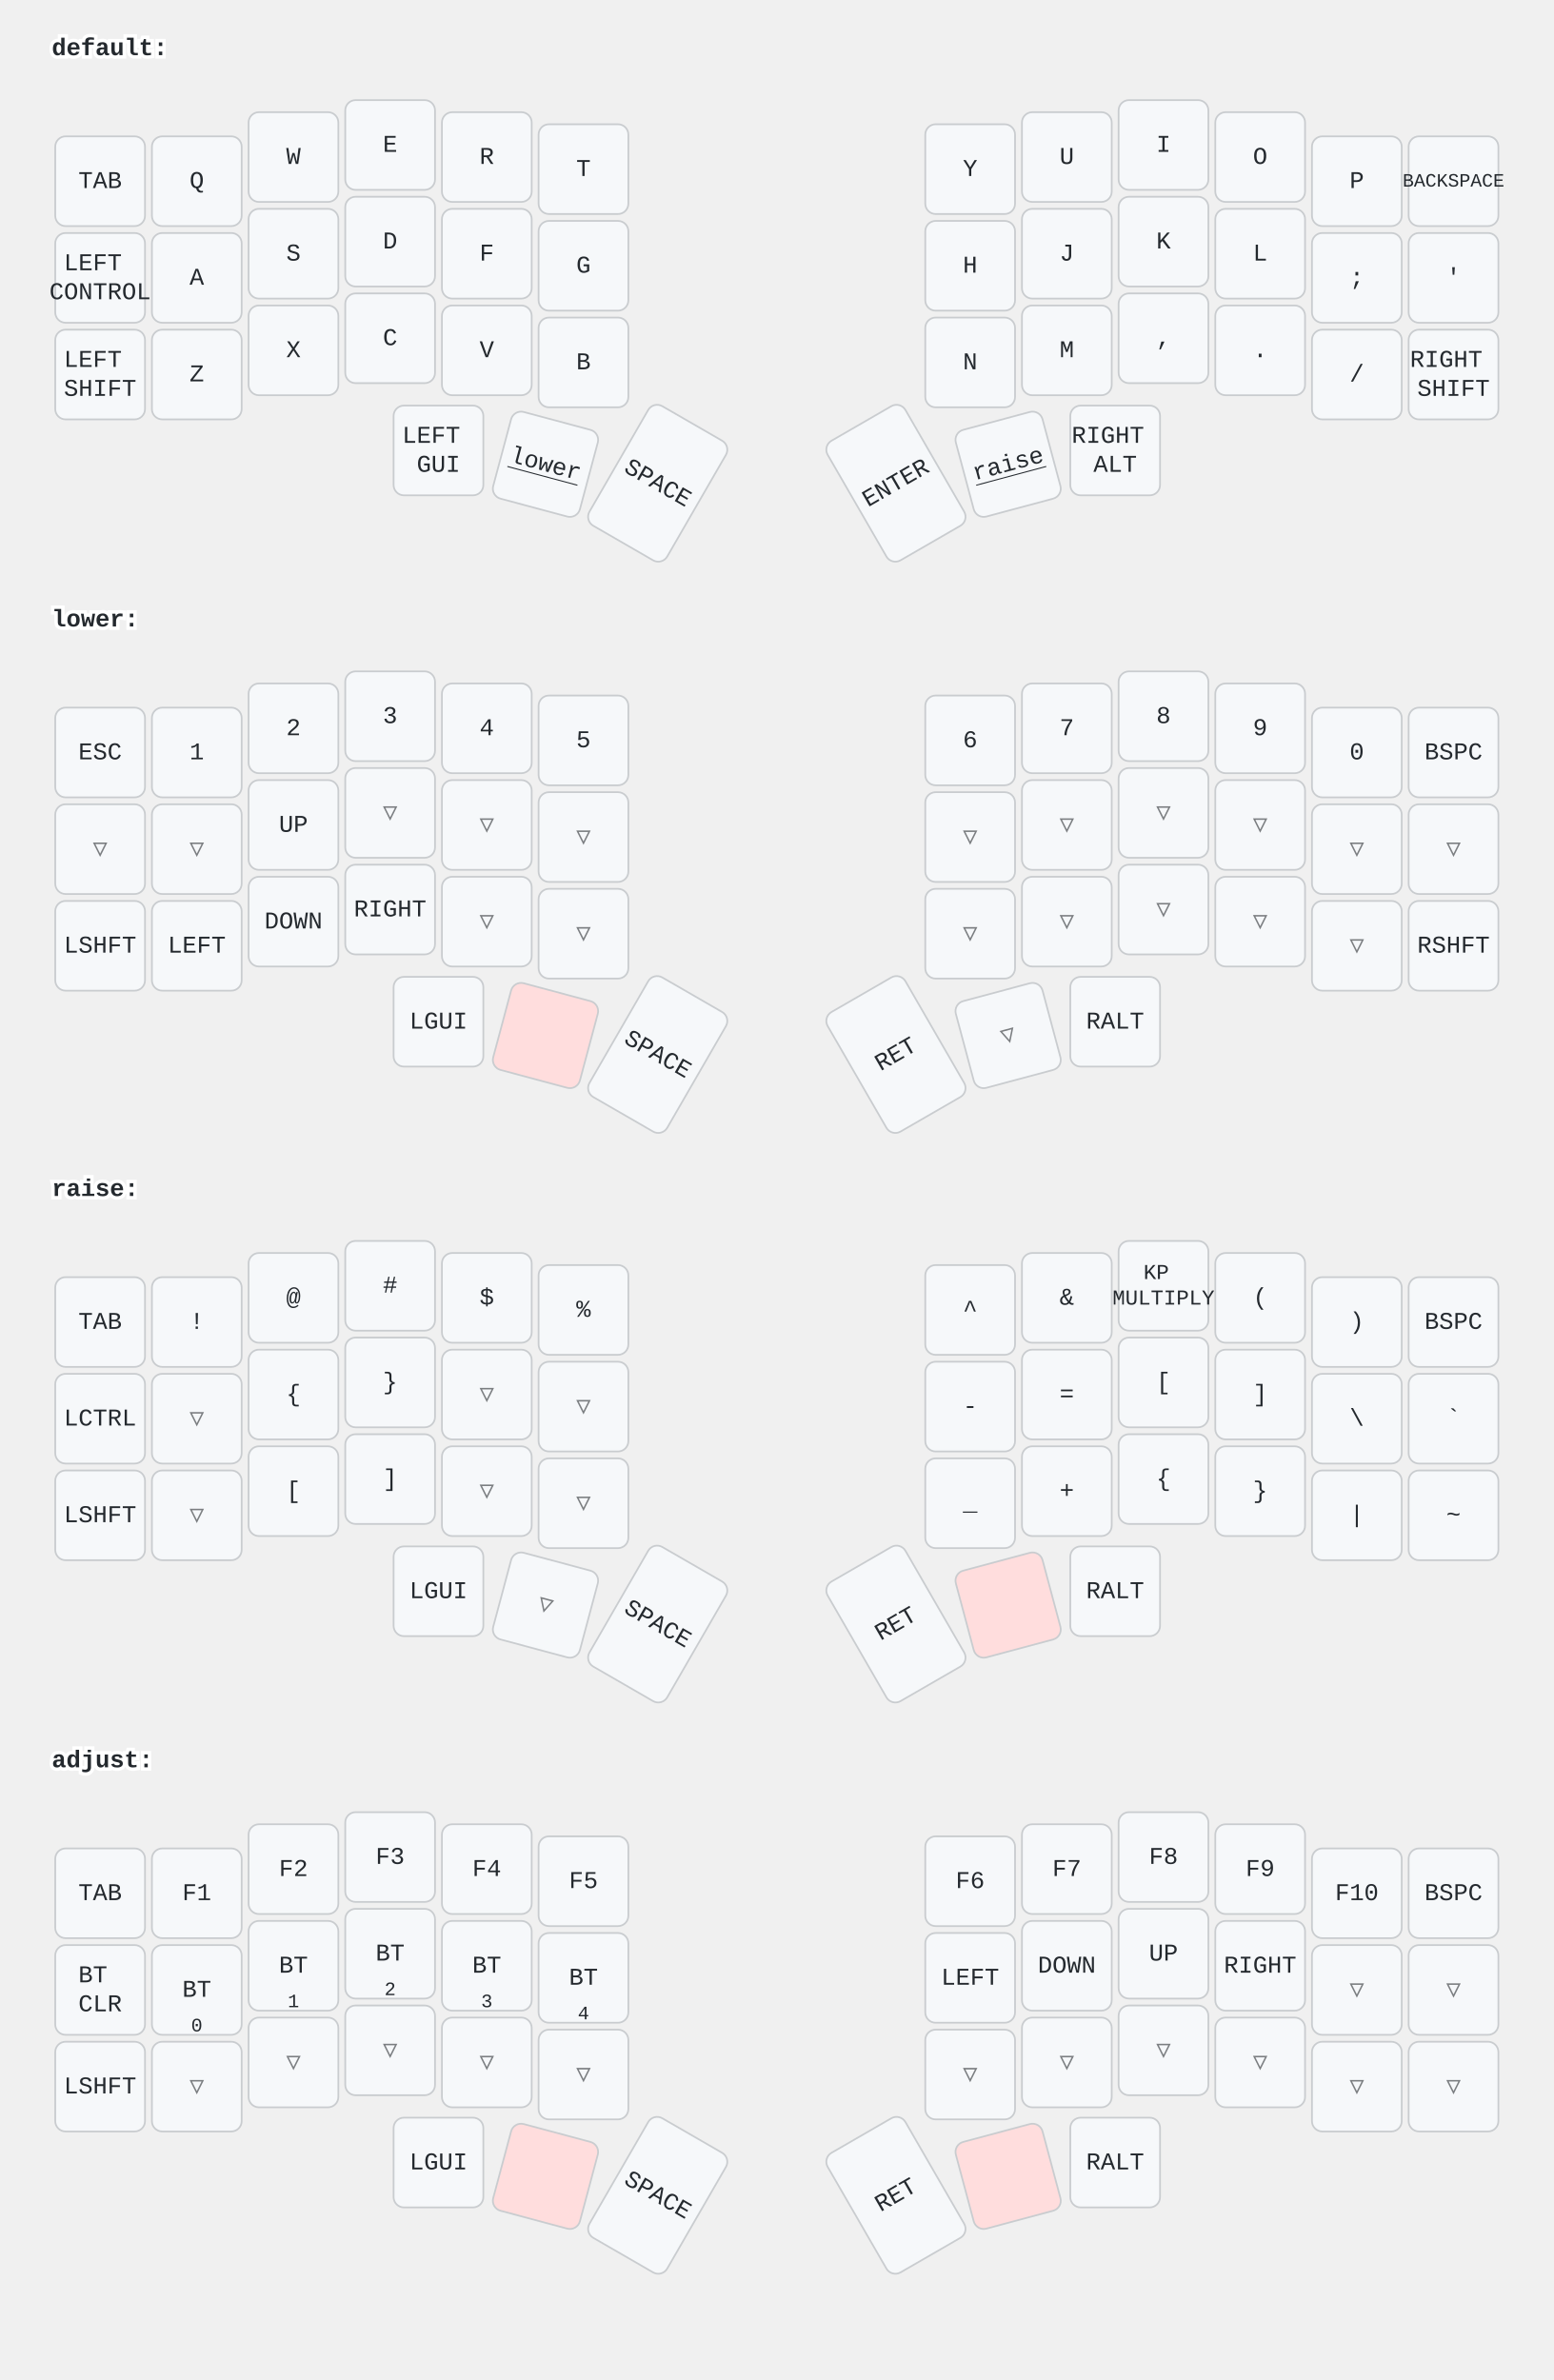
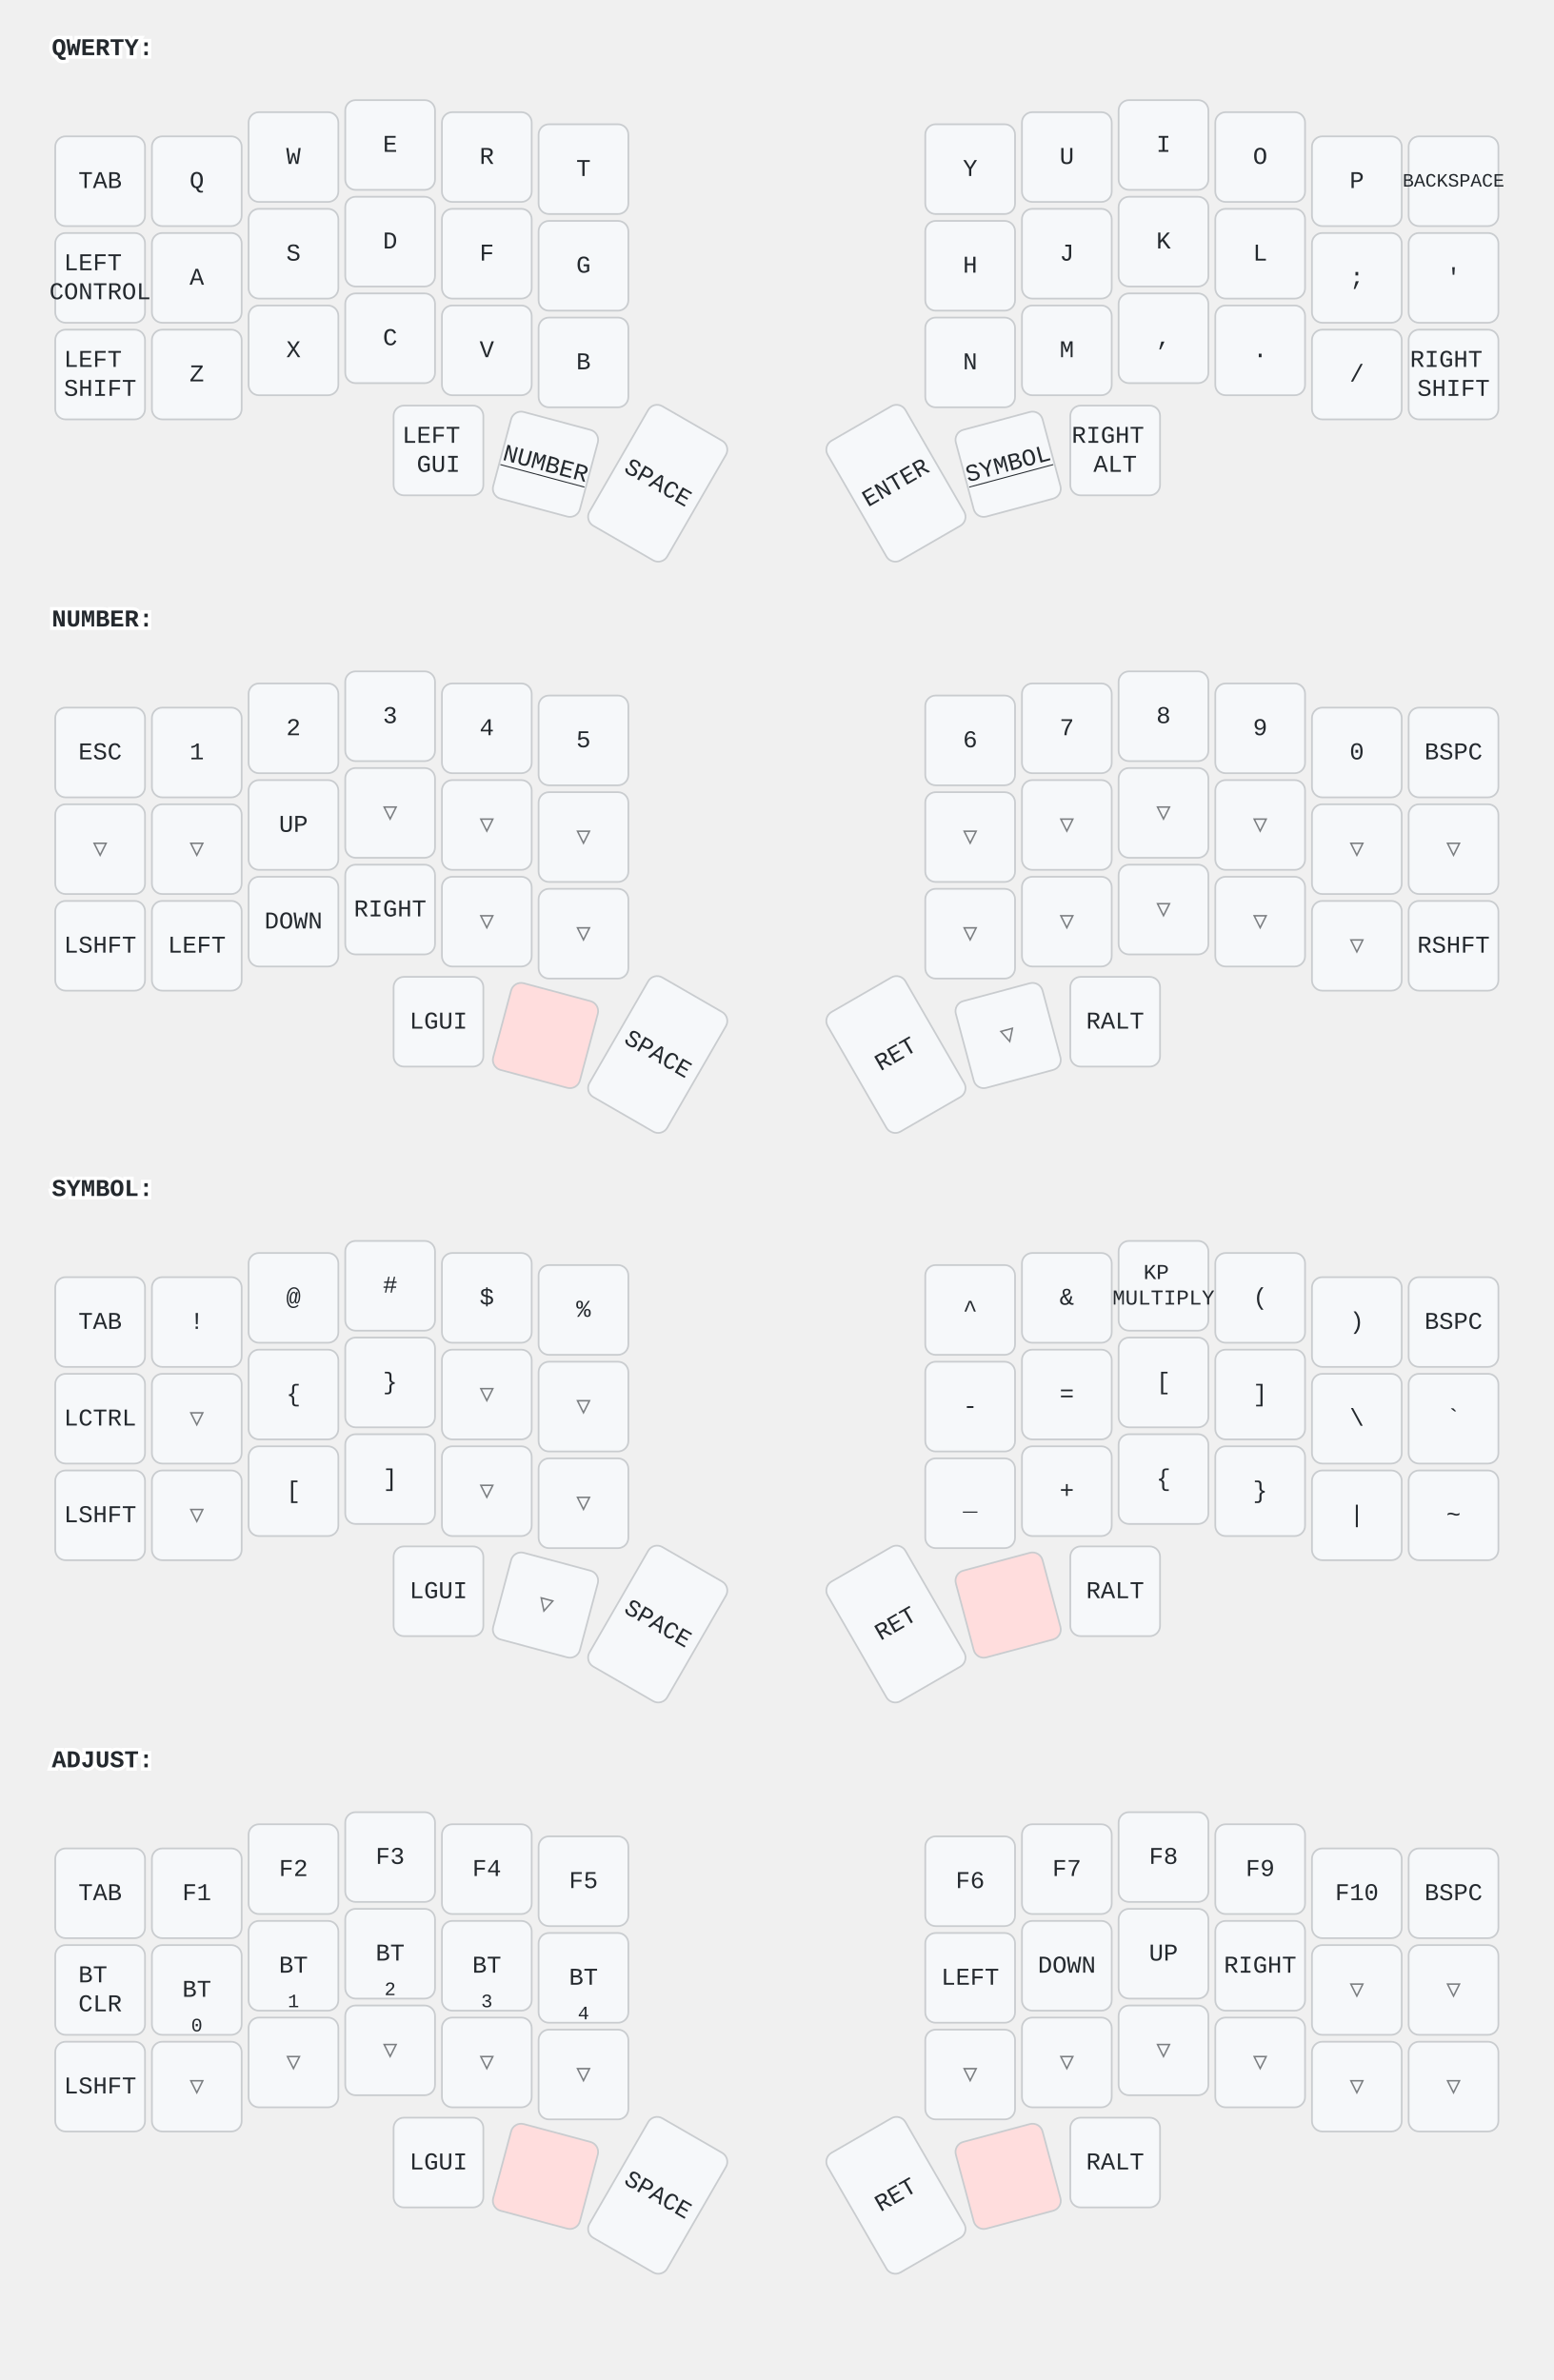
<svg xmlns="http://www.w3.org/2000/svg" width="900" height="1379" viewBox="0 0 900 1379" class="keymap">
  <style>/* inherit to force styles through use tags */
svg path {
    fill: inherit;
}

/* font and background color specifications */
svg.keymap {
    font-family: SFMono-Regular,Consolas,Liberation Mono,Menlo,monospace;
    font-size: 14px;
    font-kerning: normal;
    text-rendering: optimizeLegibility;
    fill: #24292e;
}

/* default key styling */
rect.key {
    fill: #f6f8fa;
}

rect.key, rect.combo {
    stroke: #c9cccf;
    stroke-width: 1;
}

/* default key side styling, only used is draw_key_sides is set */
rect.side {
    filter: brightness(90%);
}

/* color accent for combo boxes */
rect.combo, rect.combo-separate {
    fill: #cdf;
}

/* color accent for held keys */
rect.held, rect.combo.held {
    fill: #fdd;
}

/* color accent for ghost (optional) keys */
rect.ghost, rect.combo.ghost {
    stroke-dasharray: 4, 4;
    stroke-width: 2;
}

text {
    text-anchor: middle;
    dominant-baseline: middle;
}

/* styling for layer labels */
text.label {
    font-weight: bold;
    text-anchor: start;
    stroke: white;
    stroke-width: 4;
    paint-order: stroke;
}

/* styling for optional footer */
text.footer {
    text-anchor: end;
    dominant-baseline: auto;
    stroke: white;
    stroke-width: 4;
    paint-order: stroke;
}

/* styling for combo tap, and key hold/shifted label text */
text.combo, text.hold, text.shifted {
    font-size: 11px;
}

text.hold {
    text-anchor: middle;
    dominant-baseline: auto;
}

text.shifted {
    text-anchor: middle;
    dominant-baseline: hanging;
}

text.layer-activator {
    text-decoration: underline;
}

/* styling for hold/shifted label text in combo box */
text.combo.hold, text.combo.shifted {
    font-size: 8px;
}

/* lighter symbol for transparent keys */
text.trans {
    fill: #7b7e81;
}

/* styling for combo dendrons */
path.combo {
    stroke-width: 1;
    stroke: gray;
    fill: none;
}

/* Start Tabler Icons Cleanup */
/* cannot use height/width with glyphs */
.icon-tabler &gt; path {
    fill: inherit;
    stroke: inherit;
    stroke-width: 2;
}
/* hide tabler's default box */
.icon-tabler &gt; path[stroke="none"][fill="none"] {
    visibility: hidden;
}
/* End Tabler Icons Cleanup */
</style>
-   <g transform="translate(30, 0)" class="layer-default">
-     <text x="0" y="28" class="label" id="default">default:</text>
+   <g transform="translate(30, 0)" class="layer-QWERTY">
+     <text x="0" y="28" class="label" id="QWERTY">QWERTY:</text>
    <g transform="translate(0, 56)">
      <g transform="translate(28, 49)" class="key keypos-0">
        <rect rx="6" ry="6" x="-26" y="-26" width="52" height="52" class="key" />
        <text x="0" y="0" class="key tap">TAB</text>
      </g>
      <g transform="translate(84, 49)" class="key keypos-1">
        <rect rx="6" ry="6" x="-26" y="-26" width="52" height="52" class="key" />
        <text x="0" y="0" class="key tap">Q</text>
      </g>
      <g transform="translate(140, 35)" class="key keypos-2">
        <rect rx="6" ry="6" x="-26" y="-26" width="52" height="52" class="key" />
        <text x="0" y="0" class="key tap">W</text>
      </g>
      <g transform="translate(196, 28)" class="key keypos-3">
        <rect rx="6" ry="6" x="-26" y="-26" width="52" height="52" class="key" />
        <text x="0" y="0" class="key tap">E</text>
      </g>
      <g transform="translate(252, 35)" class="key keypos-4">
        <rect rx="6" ry="6" x="-26" y="-26" width="52" height="52" class="key" />
        <text x="0" y="0" class="key tap">R</text>
      </g>
      <g transform="translate(308, 42)" class="key keypos-5">
        <rect rx="6" ry="6" x="-26" y="-26" width="52" height="52" class="key" />
        <text x="0" y="0" class="key tap">T</text>
      </g>
      <g transform="translate(532, 42)" class="key keypos-6">
        <rect rx="6" ry="6" x="-26" y="-26" width="52" height="52" class="key" />
        <text x="0" y="0" class="key tap">Y</text>
      </g>
      <g transform="translate(588, 35)" class="key keypos-7">
        <rect rx="6" ry="6" x="-26" y="-26" width="52" height="52" class="key" />
        <text x="0" y="0" class="key tap">U</text>
      </g>
      <g transform="translate(644, 28)" class="key keypos-8">
        <rect rx="6" ry="6" x="-26" y="-26" width="52" height="52" class="key" />
        <text x="0" y="0" class="key tap">I</text>
      </g>
      <g transform="translate(700, 35)" class="key keypos-9">
        <rect rx="6" ry="6" x="-26" y="-26" width="52" height="52" class="key" />
        <text x="0" y="0" class="key tap">O</text>
      </g>
      <g transform="translate(756, 49)" class="key keypos-10">
        <rect rx="6" ry="6" x="-26" y="-26" width="52" height="52" class="key" />
        <text x="0" y="0" class="key tap">P</text>
      </g>
      <g transform="translate(812, 49)" class="key keypos-11">
        <rect rx="6" ry="6" x="-26" y="-26" width="52" height="52" class="key" />
        <text x="0" y="0" class="key tap">
          <tspan style="font-size: 78%">BACKSPACE</tspan>
        </text>
      </g>
      <g transform="translate(28, 105)" class="key keypos-12">
        <rect rx="6" ry="6" x="-26" y="-26" width="52" height="52" class="key" />
        <text x="0" y="0" class="key tap">
          <tspan x="0" dy="-0.6em">LEFT</tspan>
          <tspan x="0" dy="1.2em">CONTROL</tspan>
        </text>
      </g>
      <g transform="translate(84, 105)" class="key keypos-13">
        <rect rx="6" ry="6" x="-26" y="-26" width="52" height="52" class="key" />
        <text x="0" y="0" class="key tap">A</text>
      </g>
      <g transform="translate(140, 91)" class="key keypos-14">
        <rect rx="6" ry="6" x="-26" y="-26" width="52" height="52" class="key" />
        <text x="0" y="0" class="key tap">S</text>
      </g>
      <g transform="translate(196, 84)" class="key keypos-15">
        <rect rx="6" ry="6" x="-26" y="-26" width="52" height="52" class="key" />
        <text x="0" y="0" class="key tap">D</text>
      </g>
      <g transform="translate(252, 91)" class="key keypos-16">
        <rect rx="6" ry="6" x="-26" y="-26" width="52" height="52" class="key" />
        <text x="0" y="0" class="key tap">F</text>
      </g>
      <g transform="translate(308, 98)" class="key keypos-17">
        <rect rx="6" ry="6" x="-26" y="-26" width="52" height="52" class="key" />
        <text x="0" y="0" class="key tap">G</text>
      </g>
      <g transform="translate(532, 98)" class="key keypos-18">
        <rect rx="6" ry="6" x="-26" y="-26" width="52" height="52" class="key" />
        <text x="0" y="0" class="key tap">H</text>
      </g>
      <g transform="translate(588, 91)" class="key keypos-19">
        <rect rx="6" ry="6" x="-26" y="-26" width="52" height="52" class="key" />
        <text x="0" y="0" class="key tap">J</text>
      </g>
      <g transform="translate(644, 84)" class="key keypos-20">
        <rect rx="6" ry="6" x="-26" y="-26" width="52" height="52" class="key" />
        <text x="0" y="0" class="key tap">K</text>
      </g>
      <g transform="translate(700, 91)" class="key keypos-21">
        <rect rx="6" ry="6" x="-26" y="-26" width="52" height="52" class="key" />
        <text x="0" y="0" class="key tap">L</text>
      </g>
      <g transform="translate(756, 105)" class="key keypos-22">
        <rect rx="6" ry="6" x="-26" y="-26" width="52" height="52" class="key" />
        <text x="0" y="0" class="key tap">;</text>
      </g>
      <g transform="translate(812, 105)" class="key keypos-23">
        <rect rx="6" ry="6" x="-26" y="-26" width="52" height="52" class="key" />
        <text x="0" y="0" class="key tap">'</text>
      </g>
      <g transform="translate(28, 161)" class="key keypos-24">
        <rect rx="6" ry="6" x="-26" y="-26" width="52" height="52" class="key" />
        <text x="0" y="0" class="key tap">
          <tspan x="0" dy="-0.6em">LEFT</tspan>
          <tspan x="0" dy="1.2em">SHIFT</tspan>
        </text>
      </g>
      <g transform="translate(84, 161)" class="key keypos-25">
        <rect rx="6" ry="6" x="-26" y="-26" width="52" height="52" class="key" />
        <text x="0" y="0" class="key tap">Z</text>
      </g>
      <g transform="translate(140, 147)" class="key keypos-26">
        <rect rx="6" ry="6" x="-26" y="-26" width="52" height="52" class="key" />
        <text x="0" y="0" class="key tap">X</text>
      </g>
      <g transform="translate(196, 140)" class="key keypos-27">
        <rect rx="6" ry="6" x="-26" y="-26" width="52" height="52" class="key" />
        <text x="0" y="0" class="key tap">C</text>
      </g>
      <g transform="translate(252, 147)" class="key keypos-28">
        <rect rx="6" ry="6" x="-26" y="-26" width="52" height="52" class="key" />
        <text x="0" y="0" class="key tap">V</text>
      </g>
      <g transform="translate(308, 154)" class="key keypos-29">
        <rect rx="6" ry="6" x="-26" y="-26" width="52" height="52" class="key" />
        <text x="0" y="0" class="key tap">B</text>
      </g>
      <g transform="translate(532, 154)" class="key keypos-30">
        <rect rx="6" ry="6" x="-26" y="-26" width="52" height="52" class="key" />
        <text x="0" y="0" class="key tap">N</text>
      </g>
      <g transform="translate(588, 147)" class="key keypos-31">
        <rect rx="6" ry="6" x="-26" y="-26" width="52" height="52" class="key" />
        <text x="0" y="0" class="key tap">M</text>
      </g>
      <g transform="translate(644, 140)" class="key keypos-32">
        <rect rx="6" ry="6" x="-26" y="-26" width="52" height="52" class="key" />
        <text x="0" y="0" class="key tap">,</text>
      </g>
      <g transform="translate(700, 147)" class="key keypos-33">
        <rect rx="6" ry="6" x="-26" y="-26" width="52" height="52" class="key" />
        <text x="0" y="0" class="key tap">.</text>
      </g>
      <g transform="translate(756, 161)" class="key keypos-34">
        <rect rx="6" ry="6" x="-26" y="-26" width="52" height="52" class="key" />
        <text x="0" y="0" class="key tap">/</text>
      </g>
      <g transform="translate(812, 161)" class="key keypos-35">
        <rect rx="6" ry="6" x="-26" y="-26" width="52" height="52" class="key" />
        <text x="0" y="0" class="key tap">
          <tspan x="0" dy="-0.6em">RIGHT</tspan>
          <tspan x="0" dy="1.2em">SHIFT</tspan>
        </text>
      </g>
      <g transform="translate(224, 205)" class="key keypos-36">
        <rect rx="6" ry="6" x="-26" y="-26" width="52" height="52" class="key" />
        <text x="0" y="0" class="key tap">
          <tspan x="0" dy="-0.6em">LEFT</tspan>
          <tspan x="0" dy="1.2em">GUI</tspan>
        </text>
      </g>
      <g transform="translate(286, 213) rotate(15.0)" class="key keypos-37">
        <rect rx="6" ry="6" x="-26" y="-26" width="52" height="52" class="key" />
-         <a href="#lower">
-           <text x="0" y="0" class="key tap layer-activator">lower</text>
+         <a href="#NUMBER">
+           <text x="0" y="0" class="key tap layer-activator">NUMBER</text>
        </a>
      </g>
      <g transform="translate(351, 224) rotate(30.0)" class="key keypos-38">
        <rect rx="6" ry="6" x="-26" y="-40" width="52" height="80" class="key" />
        <text x="0" y="0" class="key tap">SPACE</text>
      </g>
      <g transform="translate(489, 224) rotate(-30.0)" class="key keypos-39">
        <rect rx="6" ry="6" x="-26" y="-40" width="52" height="80" class="key" />
        <text x="0" y="0" class="key tap">ENTER</text>
      </g>
      <g transform="translate(554, 213) rotate(-15.0)" class="key keypos-40">
        <rect rx="6" ry="6" x="-26" y="-26" width="52" height="52" class="key" />
-         <a href="#raise">
-           <text x="0" y="0" class="key tap layer-activator">raise</text>
+         <a href="#SYMBOL">
+           <text x="0" y="0" class="key tap layer-activator">SYMBOL</text>
        </a>
      </g>
      <g transform="translate(616, 205)" class="key keypos-41">
        <rect rx="6" ry="6" x="-26" y="-26" width="52" height="52" class="key" />
        <text x="0" y="0" class="key tap">
          <tspan x="0" dy="-0.6em">RIGHT</tspan>
          <tspan x="0" dy="1.2em">ALT</tspan>
        </text>
      </g>
    </g>
  </g>
-   <g transform="translate(30, 331)" class="layer-lower">
-     <text x="0" y="28" class="label" id="lower">lower:</text>
+   <g transform="translate(30, 331)" class="layer-NUMBER">
+     <text x="0" y="28" class="label" id="NUMBER">NUMBER:</text>
    <g transform="translate(0, 56)">
      <g transform="translate(28, 49)" class="key keypos-0">
        <rect rx="6" ry="6" x="-26" y="-26" width="52" height="52" class="key" />
        <text x="0" y="0" class="key tap">ESC</text>
      </g>
      <g transform="translate(84, 49)" class="key keypos-1">
        <rect rx="6" ry="6" x="-26" y="-26" width="52" height="52" class="key" />
        <text x="0" y="0" class="key tap">1</text>
      </g>
      <g transform="translate(140, 35)" class="key keypos-2">
        <rect rx="6" ry="6" x="-26" y="-26" width="52" height="52" class="key" />
        <text x="0" y="0" class="key tap">2</text>
      </g>
      <g transform="translate(196, 28)" class="key keypos-3">
        <rect rx="6" ry="6" x="-26" y="-26" width="52" height="52" class="key" />
        <text x="0" y="0" class="key tap">3</text>
      </g>
      <g transform="translate(252, 35)" class="key keypos-4">
        <rect rx="6" ry="6" x="-26" y="-26" width="52" height="52" class="key" />
        <text x="0" y="0" class="key tap">4</text>
      </g>
      <g transform="translate(308, 42)" class="key keypos-5">
        <rect rx="6" ry="6" x="-26" y="-26" width="52" height="52" class="key" />
        <text x="0" y="0" class="key tap">5</text>
      </g>
      <g transform="translate(532, 42)" class="key keypos-6">
        <rect rx="6" ry="6" x="-26" y="-26" width="52" height="52" class="key" />
        <text x="0" y="0" class="key tap">6</text>
      </g>
      <g transform="translate(588, 35)" class="key keypos-7">
        <rect rx="6" ry="6" x="-26" y="-26" width="52" height="52" class="key" />
        <text x="0" y="0" class="key tap">7</text>
      </g>
      <g transform="translate(644, 28)" class="key keypos-8">
        <rect rx="6" ry="6" x="-26" y="-26" width="52" height="52" class="key" />
        <text x="0" y="0" class="key tap">8</text>
      </g>
      <g transform="translate(700, 35)" class="key keypos-9">
        <rect rx="6" ry="6" x="-26" y="-26" width="52" height="52" class="key" />
        <text x="0" y="0" class="key tap">9</text>
      </g>
      <g transform="translate(756, 49)" class="key keypos-10">
        <rect rx="6" ry="6" x="-26" y="-26" width="52" height="52" class="key" />
        <text x="0" y="0" class="key tap">0</text>
      </g>
      <g transform="translate(812, 49)" class="key keypos-11">
        <rect rx="6" ry="6" x="-26" y="-26" width="52" height="52" class="key" />
        <text x="0" y="0" class="key tap">BSPC</text>
      </g>
      <g transform="translate(28, 105)" class="key trans keypos-12">
        <rect rx="6" ry="6" x="-26" y="-26" width="52" height="52" class="key trans" />
        <text x="0" y="0" class="key trans tap">▽</text>
      </g>
      <g transform="translate(84, 105)" class="key trans keypos-13">
        <rect rx="6" ry="6" x="-26" y="-26" width="52" height="52" class="key trans" />
        <text x="0" y="0" class="key trans tap">▽</text>
      </g>
      <g transform="translate(140, 91)" class="key keypos-14">
        <rect rx="6" ry="6" x="-26" y="-26" width="52" height="52" class="key" />
        <text x="0" y="0" class="key tap">UP</text>
      </g>
      <g transform="translate(196, 84)" class="key trans keypos-15">
        <rect rx="6" ry="6" x="-26" y="-26" width="52" height="52" class="key trans" />
        <text x="0" y="0" class="key trans tap">▽</text>
      </g>
      <g transform="translate(252, 91)" class="key trans keypos-16">
        <rect rx="6" ry="6" x="-26" y="-26" width="52" height="52" class="key trans" />
        <text x="0" y="0" class="key trans tap">▽</text>
      </g>
      <g transform="translate(308, 98)" class="key trans keypos-17">
        <rect rx="6" ry="6" x="-26" y="-26" width="52" height="52" class="key trans" />
        <text x="0" y="0" class="key trans tap">▽</text>
      </g>
      <g transform="translate(532, 98)" class="key trans keypos-18">
        <rect rx="6" ry="6" x="-26" y="-26" width="52" height="52" class="key trans" />
        <text x="0" y="0" class="key trans tap">▽</text>
      </g>
      <g transform="translate(588, 91)" class="key trans keypos-19">
        <rect rx="6" ry="6" x="-26" y="-26" width="52" height="52" class="key trans" />
        <text x="0" y="0" class="key trans tap">▽</text>
      </g>
      <g transform="translate(644, 84)" class="key trans keypos-20">
        <rect rx="6" ry="6" x="-26" y="-26" width="52" height="52" class="key trans" />
        <text x="0" y="0" class="key trans tap">▽</text>
      </g>
      <g transform="translate(700, 91)" class="key trans keypos-21">
        <rect rx="6" ry="6" x="-26" y="-26" width="52" height="52" class="key trans" />
        <text x="0" y="0" class="key trans tap">▽</text>
      </g>
      <g transform="translate(756, 105)" class="key trans keypos-22">
        <rect rx="6" ry="6" x="-26" y="-26" width="52" height="52" class="key trans" />
        <text x="0" y="0" class="key trans tap">▽</text>
      </g>
      <g transform="translate(812, 105)" class="key trans keypos-23">
        <rect rx="6" ry="6" x="-26" y="-26" width="52" height="52" class="key trans" />
        <text x="0" y="0" class="key trans tap">▽</text>
      </g>
      <g transform="translate(28, 161)" class="key keypos-24">
        <rect rx="6" ry="6" x="-26" y="-26" width="52" height="52" class="key" />
        <text x="0" y="0" class="key tap">LSHFT</text>
      </g>
      <g transform="translate(84, 161)" class="key keypos-25">
        <rect rx="6" ry="6" x="-26" y="-26" width="52" height="52" class="key" />
        <text x="0" y="0" class="key tap">LEFT</text>
      </g>
      <g transform="translate(140, 147)" class="key keypos-26">
        <rect rx="6" ry="6" x="-26" y="-26" width="52" height="52" class="key" />
        <text x="0" y="0" class="key tap">DOWN</text>
      </g>
      <g transform="translate(196, 140)" class="key keypos-27">
        <rect rx="6" ry="6" x="-26" y="-26" width="52" height="52" class="key" />
        <text x="0" y="0" class="key tap">RIGHT</text>
      </g>
      <g transform="translate(252, 147)" class="key trans keypos-28">
        <rect rx="6" ry="6" x="-26" y="-26" width="52" height="52" class="key trans" />
        <text x="0" y="0" class="key trans tap">▽</text>
      </g>
      <g transform="translate(308, 154)" class="key trans keypos-29">
        <rect rx="6" ry="6" x="-26" y="-26" width="52" height="52" class="key trans" />
        <text x="0" y="0" class="key trans tap">▽</text>
      </g>
      <g transform="translate(532, 154)" class="key trans keypos-30">
        <rect rx="6" ry="6" x="-26" y="-26" width="52" height="52" class="key trans" />
        <text x="0" y="0" class="key trans tap">▽</text>
      </g>
      <g transform="translate(588, 147)" class="key trans keypos-31">
        <rect rx="6" ry="6" x="-26" y="-26" width="52" height="52" class="key trans" />
        <text x="0" y="0" class="key trans tap">▽</text>
      </g>
      <g transform="translate(644, 140)" class="key trans keypos-32">
        <rect rx="6" ry="6" x="-26" y="-26" width="52" height="52" class="key trans" />
        <text x="0" y="0" class="key trans tap">▽</text>
      </g>
      <g transform="translate(700, 147)" class="key trans keypos-33">
        <rect rx="6" ry="6" x="-26" y="-26" width="52" height="52" class="key trans" />
        <text x="0" y="0" class="key trans tap">▽</text>
      </g>
      <g transform="translate(756, 161)" class="key trans keypos-34">
        <rect rx="6" ry="6" x="-26" y="-26" width="52" height="52" class="key trans" />
        <text x="0" y="0" class="key trans tap">▽</text>
      </g>
      <g transform="translate(812, 161)" class="key keypos-35">
        <rect rx="6" ry="6" x="-26" y="-26" width="52" height="52" class="key" />
        <text x="0" y="0" class="key tap">RSHFT</text>
      </g>
      <g transform="translate(224, 205)" class="key keypos-36">
        <rect rx="6" ry="6" x="-26" y="-26" width="52" height="52" class="key" />
        <text x="0" y="0" class="key tap">LGUI</text>
      </g>
      <g transform="translate(286, 213) rotate(15.0)" class="key held keypos-37">
        <rect rx="6" ry="6" x="-26" y="-26" width="52" height="52" class="key held" />
      </g>
      <g transform="translate(351, 224) rotate(30.0)" class="key keypos-38">
        <rect rx="6" ry="6" x="-26" y="-40" width="52" height="80" class="key" />
        <text x="0" y="0" class="key tap">SPACE</text>
      </g>
      <g transform="translate(489, 224) rotate(-30.0)" class="key keypos-39">
        <rect rx="6" ry="6" x="-26" y="-40" width="52" height="80" class="key" />
        <text x="0" y="0" class="key tap">RET</text>
      </g>
      <g transform="translate(554, 213) rotate(-15.0)" class="key trans keypos-40">
        <rect rx="6" ry="6" x="-26" y="-26" width="52" height="52" class="key trans" />
        <text x="0" y="0" class="key trans tap">▽</text>
      </g>
      <g transform="translate(616, 205)" class="key keypos-41">
        <rect rx="6" ry="6" x="-26" y="-26" width="52" height="52" class="key" />
        <text x="0" y="0" class="key tap">RALT</text>
      </g>
    </g>
  </g>
-   <g transform="translate(30, 661)" class="layer-raise">
-     <text x="0" y="28" class="label" id="raise">raise:</text>
+   <g transform="translate(30, 661)" class="layer-SYMBOL">
+     <text x="0" y="28" class="label" id="SYMBOL">SYMBOL:</text>
    <g transform="translate(0, 56)">
      <g transform="translate(28, 49)" class="key keypos-0">
        <rect rx="6" ry="6" x="-26" y="-26" width="52" height="52" class="key" />
        <text x="0" y="0" class="key tap">TAB</text>
      </g>
      <g transform="translate(84, 49)" class="key keypos-1">
        <rect rx="6" ry="6" x="-26" y="-26" width="52" height="52" class="key" />
        <text x="0" y="0" class="key tap">!</text>
      </g>
      <g transform="translate(140, 35)" class="key keypos-2">
        <rect rx="6" ry="6" x="-26" y="-26" width="52" height="52" class="key" />
        <text x="0" y="0" class="key tap">@</text>
      </g>
      <g transform="translate(196, 28)" class="key keypos-3">
        <rect rx="6" ry="6" x="-26" y="-26" width="52" height="52" class="key" />
        <text x="0" y="0" class="key tap">#</text>
      </g>
      <g transform="translate(252, 35)" class="key keypos-4">
        <rect rx="6" ry="6" x="-26" y="-26" width="52" height="52" class="key" />
        <text x="0" y="0" class="key tap">$</text>
      </g>
      <g transform="translate(308, 42)" class="key keypos-5">
        <rect rx="6" ry="6" x="-26" y="-26" width="52" height="52" class="key" />
        <text x="0" y="0" class="key tap">%</text>
      </g>
      <g transform="translate(532, 42)" class="key keypos-6">
        <rect rx="6" ry="6" x="-26" y="-26" width="52" height="52" class="key" />
        <text x="0" y="0" class="key tap">^</text>
      </g>
      <g transform="translate(588, 35)" class="key keypos-7">
        <rect rx="6" ry="6" x="-26" y="-26" width="52" height="52" class="key" />
        <text x="0" y="0" class="key tap">&amp;</text>
      </g>
      <g transform="translate(644, 28)" class="key keypos-8">
        <rect rx="6" ry="6" x="-26" y="-26" width="52" height="52" class="key" />
        <text x="0" y="0" class="key tap">
          <tspan x="0" dy="-0.6em" style="font-size: 88%">KP</tspan>
          <tspan x="0" dy="1.2em" style="font-size: 88%">MULTIPLY</tspan>
        </text>
      </g>
      <g transform="translate(700, 35)" class="key keypos-9">
        <rect rx="6" ry="6" x="-26" y="-26" width="52" height="52" class="key" />
        <text x="0" y="0" class="key tap">(</text>
      </g>
      <g transform="translate(756, 49)" class="key keypos-10">
        <rect rx="6" ry="6" x="-26" y="-26" width="52" height="52" class="key" />
        <text x="0" y="0" class="key tap">)</text>
      </g>
      <g transform="translate(812, 49)" class="key keypos-11">
        <rect rx="6" ry="6" x="-26" y="-26" width="52" height="52" class="key" />
        <text x="0" y="0" class="key tap">BSPC</text>
      </g>
      <g transform="translate(28, 105)" class="key keypos-12">
        <rect rx="6" ry="6" x="-26" y="-26" width="52" height="52" class="key" />
        <text x="0" y="0" class="key tap">LCTRL</text>
      </g>
      <g transform="translate(84, 105)" class="key trans keypos-13">
        <rect rx="6" ry="6" x="-26" y="-26" width="52" height="52" class="key trans" />
        <text x="0" y="0" class="key trans tap">▽</text>
      </g>
      <g transform="translate(140, 91)" class="key keypos-14">
        <rect rx="6" ry="6" x="-26" y="-26" width="52" height="52" class="key" />
        <text x="0" y="0" class="key tap">{</text>
      </g>
      <g transform="translate(196, 84)" class="key keypos-15">
        <rect rx="6" ry="6" x="-26" y="-26" width="52" height="52" class="key" />
        <text x="0" y="0" class="key tap">}</text>
      </g>
      <g transform="translate(252, 91)" class="key trans keypos-16">
        <rect rx="6" ry="6" x="-26" y="-26" width="52" height="52" class="key trans" />
        <text x="0" y="0" class="key trans tap">▽</text>
      </g>
      <g transform="translate(308, 98)" class="key trans keypos-17">
        <rect rx="6" ry="6" x="-26" y="-26" width="52" height="52" class="key trans" />
        <text x="0" y="0" class="key trans tap">▽</text>
      </g>
      <g transform="translate(532, 98)" class="key keypos-18">
        <rect rx="6" ry="6" x="-26" y="-26" width="52" height="52" class="key" />
        <text x="0" y="0" class="key tap">-</text>
      </g>
      <g transform="translate(588, 91)" class="key keypos-19">
        <rect rx="6" ry="6" x="-26" y="-26" width="52" height="52" class="key" />
        <text x="0" y="0" class="key tap">=</text>
      </g>
      <g transform="translate(644, 84)" class="key keypos-20">
        <rect rx="6" ry="6" x="-26" y="-26" width="52" height="52" class="key" />
        <text x="0" y="0" class="key tap">[</text>
      </g>
      <g transform="translate(700, 91)" class="key keypos-21">
        <rect rx="6" ry="6" x="-26" y="-26" width="52" height="52" class="key" />
        <text x="0" y="0" class="key tap">]</text>
      </g>
      <g transform="translate(756, 105)" class="key keypos-22">
        <rect rx="6" ry="6" x="-26" y="-26" width="52" height="52" class="key" />
        <text x="0" y="0" class="key tap">\</text>
      </g>
      <g transform="translate(812, 105)" class="key keypos-23">
        <rect rx="6" ry="6" x="-26" y="-26" width="52" height="52" class="key" />
        <text x="0" y="0" class="key tap">`</text>
      </g>
      <g transform="translate(28, 161)" class="key keypos-24">
        <rect rx="6" ry="6" x="-26" y="-26" width="52" height="52" class="key" />
        <text x="0" y="0" class="key tap">LSHFT</text>
      </g>
      <g transform="translate(84, 161)" class="key trans keypos-25">
        <rect rx="6" ry="6" x="-26" y="-26" width="52" height="52" class="key trans" />
        <text x="0" y="0" class="key trans tap">▽</text>
      </g>
      <g transform="translate(140, 147)" class="key keypos-26">
        <rect rx="6" ry="6" x="-26" y="-26" width="52" height="52" class="key" />
        <text x="0" y="0" class="key tap">[</text>
      </g>
      <g transform="translate(196, 140)" class="key keypos-27">
        <rect rx="6" ry="6" x="-26" y="-26" width="52" height="52" class="key" />
        <text x="0" y="0" class="key tap">]</text>
      </g>
      <g transform="translate(252, 147)" class="key trans keypos-28">
        <rect rx="6" ry="6" x="-26" y="-26" width="52" height="52" class="key trans" />
        <text x="0" y="0" class="key trans tap">▽</text>
      </g>
      <g transform="translate(308, 154)" class="key trans keypos-29">
        <rect rx="6" ry="6" x="-26" y="-26" width="52" height="52" class="key trans" />
        <text x="0" y="0" class="key trans tap">▽</text>
      </g>
      <g transform="translate(532, 154)" class="key keypos-30">
        <rect rx="6" ry="6" x="-26" y="-26" width="52" height="52" class="key" />
        <text x="0" y="0" class="key tap">_</text>
      </g>
      <g transform="translate(588, 147)" class="key keypos-31">
        <rect rx="6" ry="6" x="-26" y="-26" width="52" height="52" class="key" />
        <text x="0" y="0" class="key tap">+</text>
      </g>
      <g transform="translate(644, 140)" class="key keypos-32">
        <rect rx="6" ry="6" x="-26" y="-26" width="52" height="52" class="key" />
        <text x="0" y="0" class="key tap">{</text>
      </g>
      <g transform="translate(700, 147)" class="key keypos-33">
        <rect rx="6" ry="6" x="-26" y="-26" width="52" height="52" class="key" />
        <text x="0" y="0" class="key tap">}</text>
      </g>
      <g transform="translate(756, 161)" class="key keypos-34">
        <rect rx="6" ry="6" x="-26" y="-26" width="52" height="52" class="key" />
        <text x="0" y="0" class="key tap">|</text>
      </g>
      <g transform="translate(812, 161)" class="key keypos-35">
        <rect rx="6" ry="6" x="-26" y="-26" width="52" height="52" class="key" />
        <text x="0" y="0" class="key tap">~</text>
      </g>
      <g transform="translate(224, 205)" class="key keypos-36">
        <rect rx="6" ry="6" x="-26" y="-26" width="52" height="52" class="key" />
        <text x="0" y="0" class="key tap">LGUI</text>
      </g>
      <g transform="translate(286, 213) rotate(15.0)" class="key trans keypos-37">
        <rect rx="6" ry="6" x="-26" y="-26" width="52" height="52" class="key trans" />
        <text x="0" y="0" class="key trans tap">▽</text>
      </g>
      <g transform="translate(351, 224) rotate(30.0)" class="key keypos-38">
        <rect rx="6" ry="6" x="-26" y="-40" width="52" height="80" class="key" />
        <text x="0" y="0" class="key tap">SPACE</text>
      </g>
      <g transform="translate(489, 224) rotate(-30.0)" class="key keypos-39">
        <rect rx="6" ry="6" x="-26" y="-40" width="52" height="80" class="key" />
        <text x="0" y="0" class="key tap">RET</text>
      </g>
      <g transform="translate(554, 213) rotate(-15.0)" class="key held keypos-40">
        <rect rx="6" ry="6" x="-26" y="-26" width="52" height="52" class="key held" />
      </g>
      <g transform="translate(616, 205)" class="key keypos-41">
        <rect rx="6" ry="6" x="-26" y="-26" width="52" height="52" class="key" />
        <text x="0" y="0" class="key tap">RALT</text>
      </g>
    </g>
  </g>
-   <g transform="translate(30, 992)" class="layer-adjust">
-     <text x="0" y="28" class="label" id="adjust">adjust:</text>
+   <g transform="translate(30, 992)" class="layer-ADJUST">
+     <text x="0" y="28" class="label" id="ADJUST">ADJUST:</text>
    <g transform="translate(0, 56)">
      <g transform="translate(28, 49)" class="key keypos-0">
        <rect rx="6" ry="6" x="-26" y="-26" width="52" height="52" class="key" />
        <text x="0" y="0" class="key tap">TAB</text>
      </g>
      <g transform="translate(84, 49)" class="key keypos-1">
        <rect rx="6" ry="6" x="-26" y="-26" width="52" height="52" class="key" />
        <text x="0" y="0" class="key tap">F1</text>
      </g>
      <g transform="translate(140, 35)" class="key keypos-2">
        <rect rx="6" ry="6" x="-26" y="-26" width="52" height="52" class="key" />
        <text x="0" y="0" class="key tap">F2</text>
      </g>
      <g transform="translate(196, 28)" class="key keypos-3">
        <rect rx="6" ry="6" x="-26" y="-26" width="52" height="52" class="key" />
        <text x="0" y="0" class="key tap">F3</text>
      </g>
      <g transform="translate(252, 35)" class="key keypos-4">
        <rect rx="6" ry="6" x="-26" y="-26" width="52" height="52" class="key" />
        <text x="0" y="0" class="key tap">F4</text>
      </g>
      <g transform="translate(308, 42)" class="key keypos-5">
        <rect rx="6" ry="6" x="-26" y="-26" width="52" height="52" class="key" />
        <text x="0" y="0" class="key tap">F5</text>
      </g>
      <g transform="translate(532, 42)" class="key keypos-6">
        <rect rx="6" ry="6" x="-26" y="-26" width="52" height="52" class="key" />
        <text x="0" y="0" class="key tap">F6</text>
      </g>
      <g transform="translate(588, 35)" class="key keypos-7">
        <rect rx="6" ry="6" x="-26" y="-26" width="52" height="52" class="key" />
        <text x="0" y="0" class="key tap">F7</text>
      </g>
      <g transform="translate(644, 28)" class="key keypos-8">
        <rect rx="6" ry="6" x="-26" y="-26" width="52" height="52" class="key" />
        <text x="0" y="0" class="key tap">F8</text>
      </g>
      <g transform="translate(700, 35)" class="key keypos-9">
        <rect rx="6" ry="6" x="-26" y="-26" width="52" height="52" class="key" />
        <text x="0" y="0" class="key tap">F9</text>
      </g>
      <g transform="translate(756, 49)" class="key keypos-10">
        <rect rx="6" ry="6" x="-26" y="-26" width="52" height="52" class="key" />
        <text x="0" y="0" class="key tap">F10</text>
      </g>
      <g transform="translate(812, 49)" class="key keypos-11">
        <rect rx="6" ry="6" x="-26" y="-26" width="52" height="52" class="key" />
        <text x="0" y="0" class="key tap">BSPC</text>
      </g>
      <g transform="translate(28, 105)" class="key keypos-12">
        <rect rx="6" ry="6" x="-26" y="-26" width="52" height="52" class="key" />
        <text x="0" y="0" class="key tap">
          <tspan x="0" dy="-0.6em">BT</tspan>
          <tspan x="0" dy="1.2em">CLR</tspan>
        </text>
      </g>
      <g transform="translate(84, 105)" class="key keypos-13">
        <rect rx="6" ry="6" x="-26" y="-26" width="52" height="52" class="key" />
        <text x="0" y="0" class="key tap">BT</text>
        <text x="0" y="24" class="key hold">0</text>
      </g>
      <g transform="translate(140, 91)" class="key keypos-14">
        <rect rx="6" ry="6" x="-26" y="-26" width="52" height="52" class="key" />
        <text x="0" y="0" class="key tap">BT</text>
        <text x="0" y="24" class="key hold">1</text>
      </g>
      <g transform="translate(196, 84)" class="key keypos-15">
        <rect rx="6" ry="6" x="-26" y="-26" width="52" height="52" class="key" />
        <text x="0" y="0" class="key tap">BT</text>
        <text x="0" y="24" class="key hold">2</text>
      </g>
      <g transform="translate(252, 91)" class="key keypos-16">
        <rect rx="6" ry="6" x="-26" y="-26" width="52" height="52" class="key" />
        <text x="0" y="0" class="key tap">BT</text>
        <text x="0" y="24" class="key hold">3</text>
      </g>
      <g transform="translate(308, 98)" class="key keypos-17">
        <rect rx="6" ry="6" x="-26" y="-26" width="52" height="52" class="key" />
        <text x="0" y="0" class="key tap">BT</text>
        <text x="0" y="24" class="key hold">4</text>
      </g>
      <g transform="translate(532, 98)" class="key keypos-18">
        <rect rx="6" ry="6" x="-26" y="-26" width="52" height="52" class="key" />
        <text x="0" y="0" class="key tap">LEFT</text>
      </g>
      <g transform="translate(588, 91)" class="key keypos-19">
        <rect rx="6" ry="6" x="-26" y="-26" width="52" height="52" class="key" />
        <text x="0" y="0" class="key tap">DOWN</text>
      </g>
      <g transform="translate(644, 84)" class="key keypos-20">
        <rect rx="6" ry="6" x="-26" y="-26" width="52" height="52" class="key" />
        <text x="0" y="0" class="key tap">UP</text>
      </g>
      <g transform="translate(700, 91)" class="key keypos-21">
        <rect rx="6" ry="6" x="-26" y="-26" width="52" height="52" class="key" />
        <text x="0" y="0" class="key tap">RIGHT</text>
      </g>
      <g transform="translate(756, 105)" class="key trans keypos-22">
        <rect rx="6" ry="6" x="-26" y="-26" width="52" height="52" class="key trans" />
        <text x="0" y="0" class="key trans tap">▽</text>
      </g>
      <g transform="translate(812, 105)" class="key trans keypos-23">
        <rect rx="6" ry="6" x="-26" y="-26" width="52" height="52" class="key trans" />
        <text x="0" y="0" class="key trans tap">▽</text>
      </g>
      <g transform="translate(28, 161)" class="key keypos-24">
        <rect rx="6" ry="6" x="-26" y="-26" width="52" height="52" class="key" />
        <text x="0" y="0" class="key tap">LSHFT</text>
      </g>
      <g transform="translate(84, 161)" class="key trans keypos-25">
        <rect rx="6" ry="6" x="-26" y="-26" width="52" height="52" class="key trans" />
        <text x="0" y="0" class="key trans tap">▽</text>
      </g>
      <g transform="translate(140, 147)" class="key trans keypos-26">
        <rect rx="6" ry="6" x="-26" y="-26" width="52" height="52" class="key trans" />
        <text x="0" y="0" class="key trans tap">▽</text>
      </g>
      <g transform="translate(196, 140)" class="key trans keypos-27">
        <rect rx="6" ry="6" x="-26" y="-26" width="52" height="52" class="key trans" />
        <text x="0" y="0" class="key trans tap">▽</text>
      </g>
      <g transform="translate(252, 147)" class="key trans keypos-28">
        <rect rx="6" ry="6" x="-26" y="-26" width="52" height="52" class="key trans" />
        <text x="0" y="0" class="key trans tap">▽</text>
      </g>
      <g transform="translate(308, 154)" class="key trans keypos-29">
        <rect rx="6" ry="6" x="-26" y="-26" width="52" height="52" class="key trans" />
        <text x="0" y="0" class="key trans tap">▽</text>
      </g>
      <g transform="translate(532, 154)" class="key trans keypos-30">
        <rect rx="6" ry="6" x="-26" y="-26" width="52" height="52" class="key trans" />
        <text x="0" y="0" class="key trans tap">▽</text>
      </g>
      <g transform="translate(588, 147)" class="key trans keypos-31">
        <rect rx="6" ry="6" x="-26" y="-26" width="52" height="52" class="key trans" />
        <text x="0" y="0" class="key trans tap">▽</text>
      </g>
      <g transform="translate(644, 140)" class="key trans keypos-32">
        <rect rx="6" ry="6" x="-26" y="-26" width="52" height="52" class="key trans" />
        <text x="0" y="0" class="key trans tap">▽</text>
      </g>
      <g transform="translate(700, 147)" class="key trans keypos-33">
        <rect rx="6" ry="6" x="-26" y="-26" width="52" height="52" class="key trans" />
        <text x="0" y="0" class="key trans tap">▽</text>
      </g>
      <g transform="translate(756, 161)" class="key trans keypos-34">
        <rect rx="6" ry="6" x="-26" y="-26" width="52" height="52" class="key trans" />
        <text x="0" y="0" class="key trans tap">▽</text>
      </g>
      <g transform="translate(812, 161)" class="key trans keypos-35">
        <rect rx="6" ry="6" x="-26" y="-26" width="52" height="52" class="key trans" />
        <text x="0" y="0" class="key trans tap">▽</text>
      </g>
      <g transform="translate(224, 205)" class="key keypos-36">
        <rect rx="6" ry="6" x="-26" y="-26" width="52" height="52" class="key" />
        <text x="0" y="0" class="key tap">LGUI</text>
      </g>
      <g transform="translate(286, 213) rotate(15.0)" class="key held keypos-37">
        <rect rx="6" ry="6" x="-26" y="-26" width="52" height="52" class="key held" />
      </g>
      <g transform="translate(351, 224) rotate(30.0)" class="key keypos-38">
        <rect rx="6" ry="6" x="-26" y="-40" width="52" height="80" class="key" />
        <text x="0" y="0" class="key tap">SPACE</text>
      </g>
      <g transform="translate(489, 224) rotate(-30.0)" class="key keypos-39">
        <rect rx="6" ry="6" x="-26" y="-40" width="52" height="80" class="key" />
        <text x="0" y="0" class="key tap">RET</text>
      </g>
      <g transform="translate(554, 213) rotate(-15.0)" class="key held keypos-40">
        <rect rx="6" ry="6" x="-26" y="-26" width="52" height="52" class="key held" />
      </g>
      <g transform="translate(616, 205)" class="key keypos-41">
        <rect rx="6" ry="6" x="-26" y="-26" width="52" height="52" class="key" />
        <text x="0" y="0" class="key tap">RALT</text>
      </g>
    </g>
  </g>
</svg>
